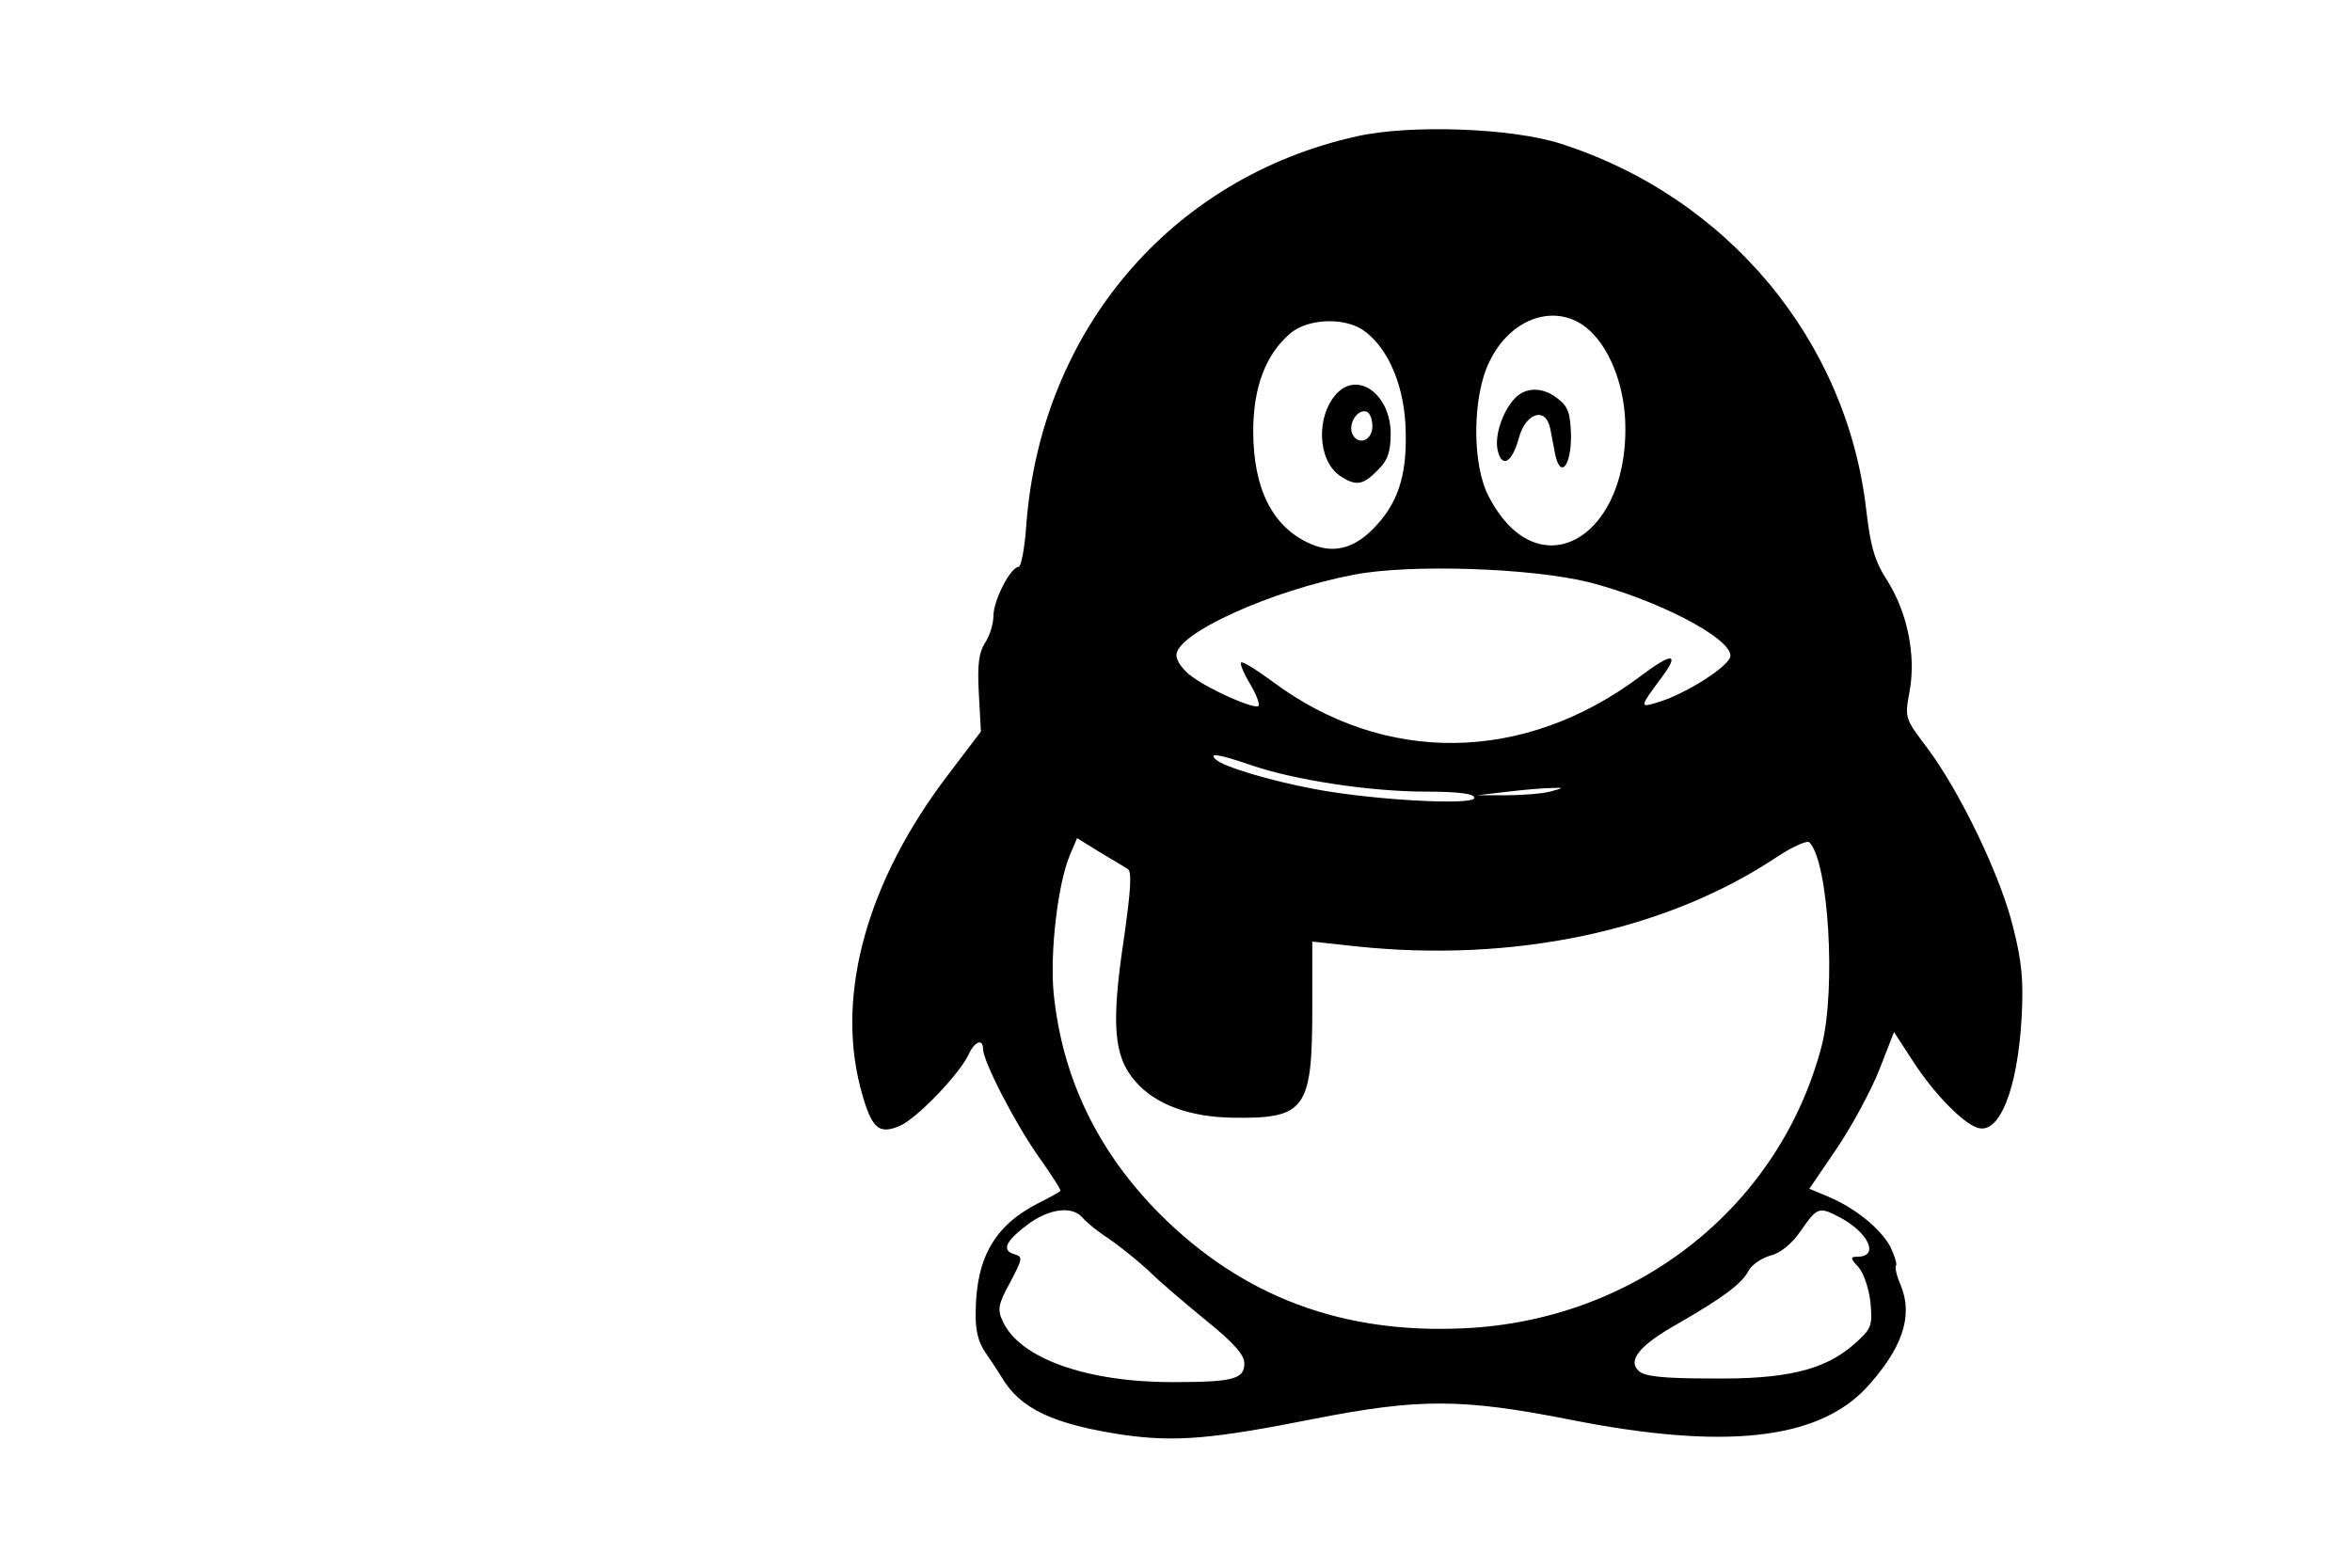
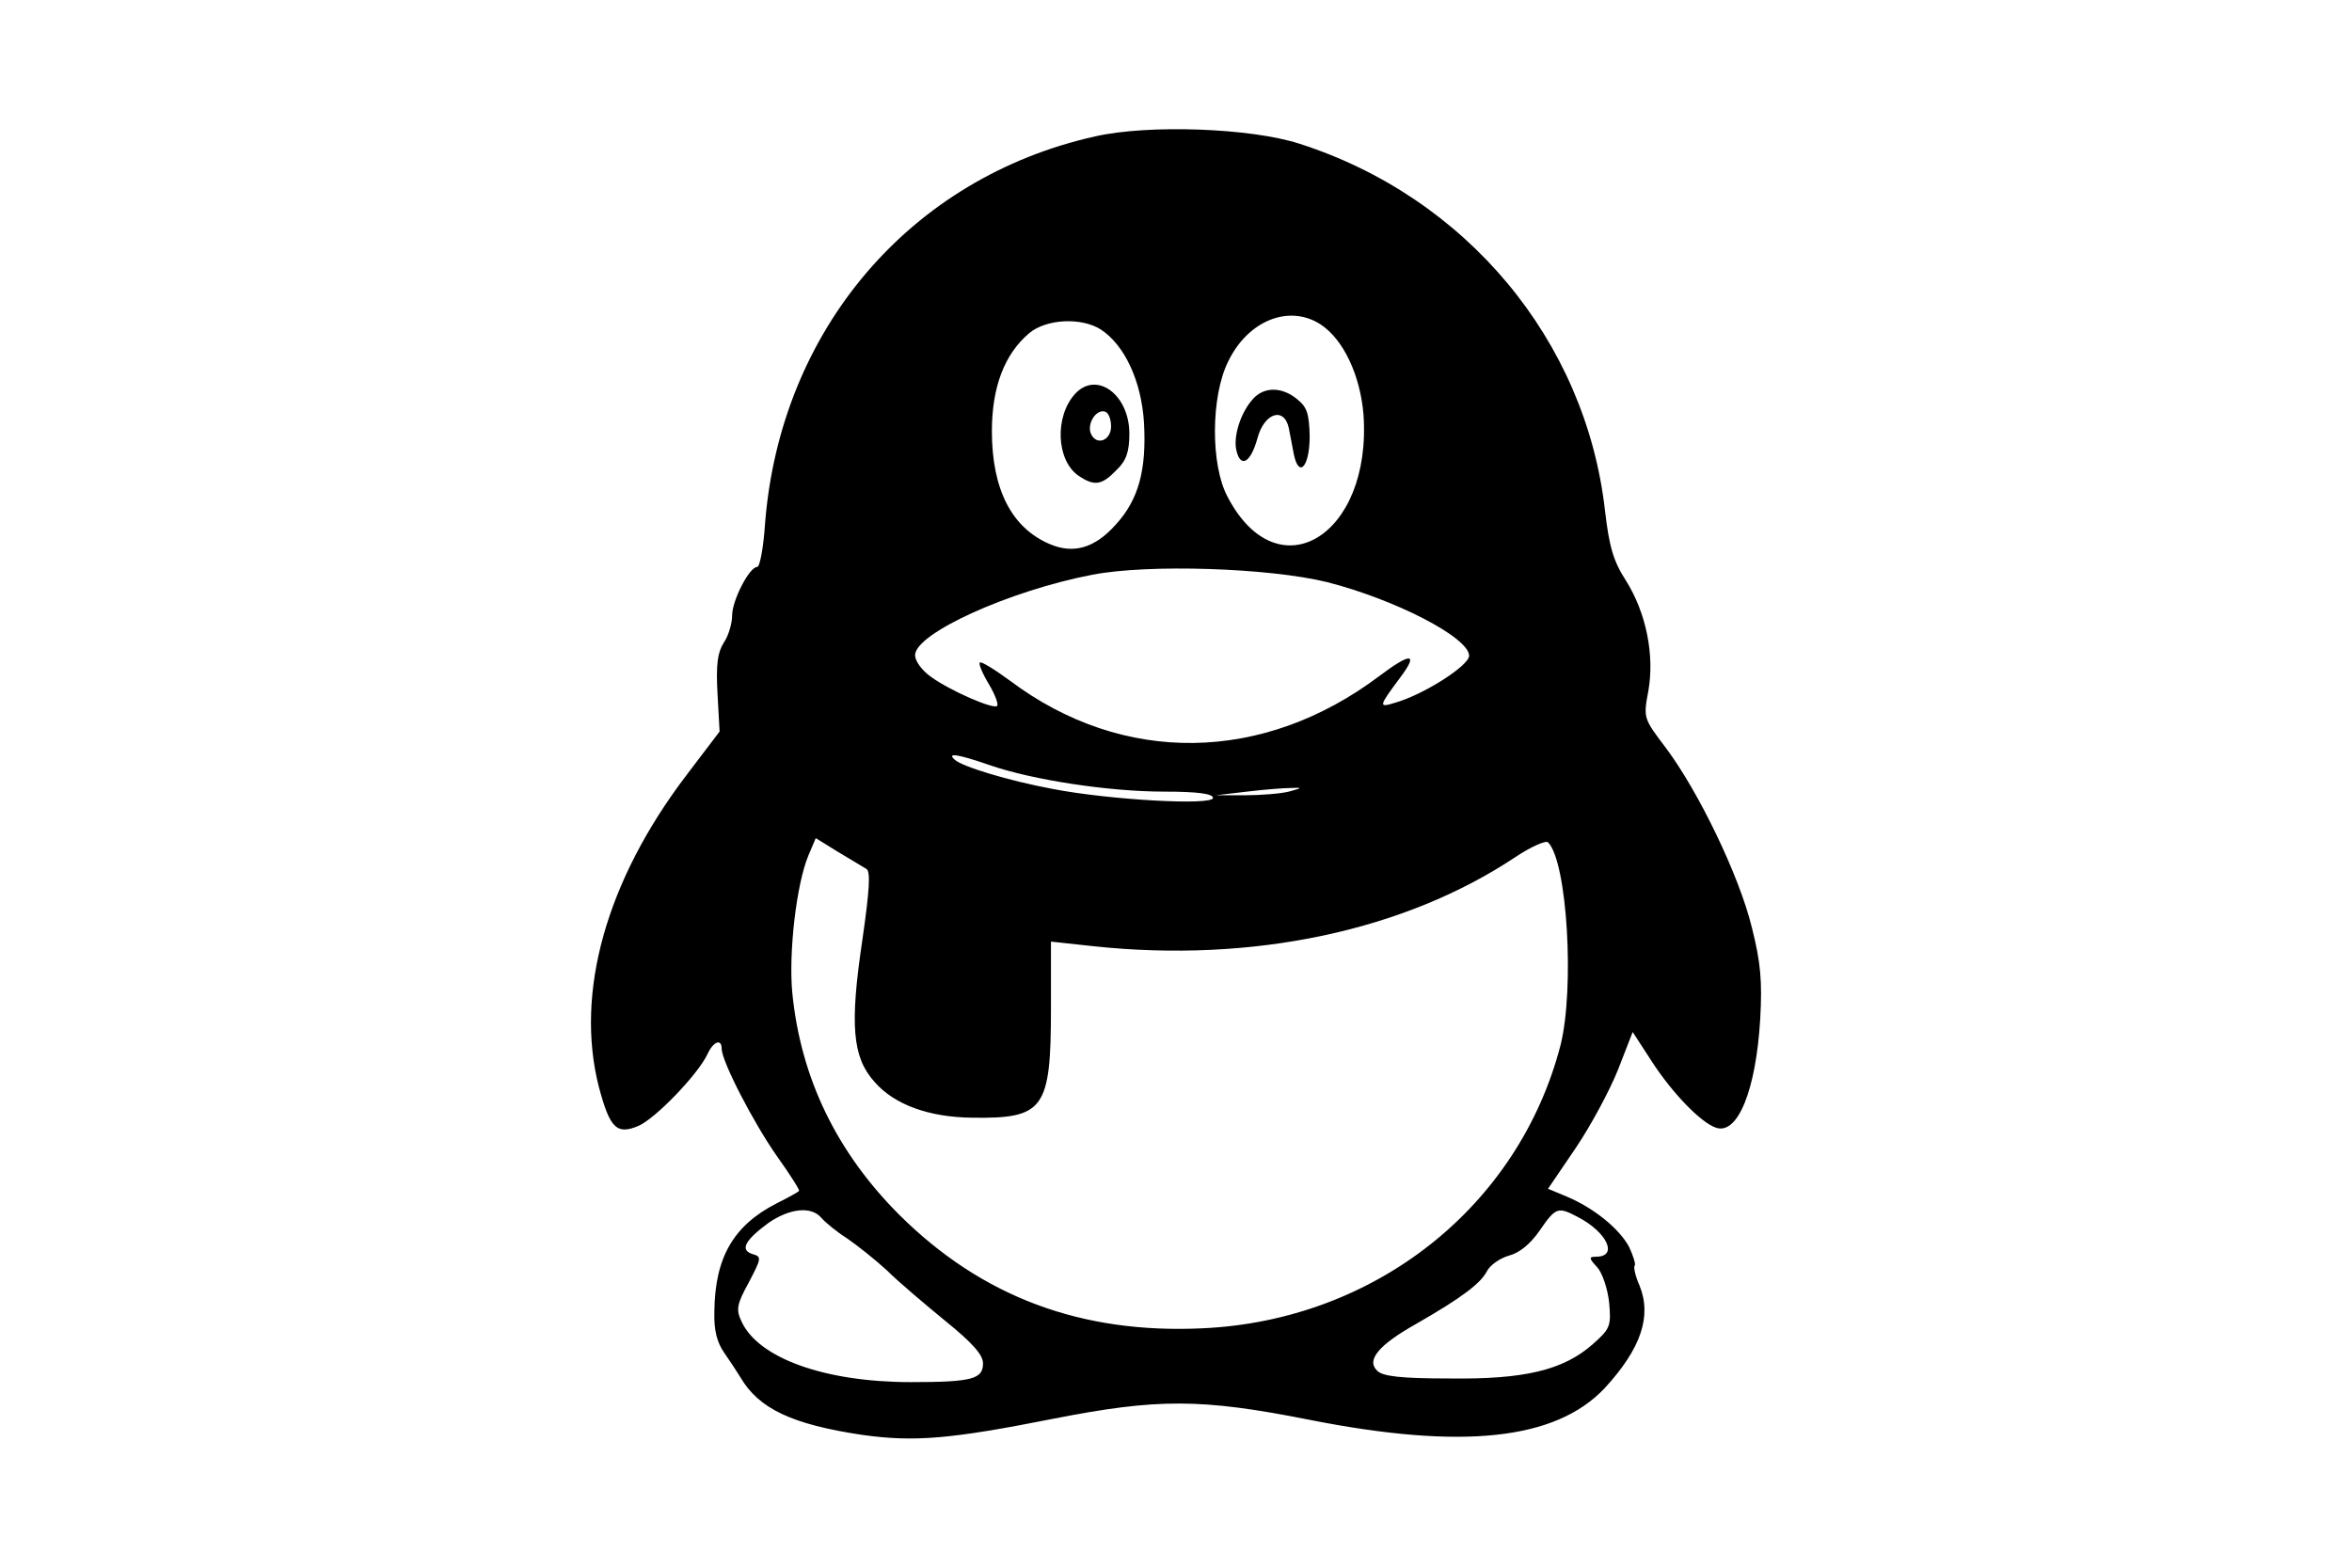
- <svg xmlns="http://www.w3.org/2000/svg" width="300" height="200" viewBox="0, 0, 200, 300">
+ <svg xmlns="http://www.w3.org/2000/svg" width="300" height="200" viewBox="0, 0, 300, 300">
  <path d="M134.576 26.089c-35.5 7.9-60.3 37.1-63.2 74.1-.3 4.6-1 8.3-1.5 8.3-1.5 0-4.8 6.4-4.8 9.3 0 1.5-.7 3.9-1.6 5.2-1.2 1.9-1.5 4.2-1.2 9.7l.4 7.3-6.3 8.3c-15.4 20.2-21.4 41.7-16.8 59.7 2.1 7.9 3.4 9.2 7.5 7.5 3.2-1.3 11.5-9.9 13.3-13.8 1.1-2.4 2.7-3 2.7-1 0 2.4 6.1 14.2 10.6 20.6 2.5 3.5 4.4 6.5 4.2 6.6-.1.2-2.1 1.3-4.3 2.4-8.2 4.2-11.8 10.3-11.9 20.7-.1 3.6.5 5.9 1.9 7.9 1.1 1.6 2.5 3.7 3.1 4.7 3.5 6 9.9 9 23.3 11 10 1.4 16.9.8 36.6-3.1 19.9-3.9 28.2-3.9 48.9.2 29.3 5.8 47.1 3.9 56.5-6 7-7.6 9.1-13.8 6.7-19.7-.8-1.8-1.2-3.6-.9-3.8.2-.3-.3-1.9-1.1-3.6-1.9-3.5-6.7-7.4-11.9-9.6l-3.6-1.5 5.3-7.8c2.9-4.3 6.5-11 8.1-15l2.8-7.2 3.7 5.7c3.9 6 9.3 11.6 12.2 12.6 4.2 1.5 7.7-7.2 8.5-20.8.4-7.2.1-10.8-1.6-17.5-2.4-9.9-10.2-26-16.4-34.3-4.3-5.7-4.4-5.7-3.4-11 1.2-6.8-.4-14.9-4.3-21.1-2.4-3.7-3.2-6.5-4-13.4-3.7-32.6-26.6-60-58.5-70.2-9.3-3-28.8-3.7-39-1.4zm43.1 36c4.4 2.9 7.6 9.8 8.2 17.3 1.6 23.2-16.4 34.1-26 15.7-3.3-6.1-3.2-19.3.1-25.9 3.8-7.9 11.7-11 17.7-7.1zm-42 1c4.5 3 7.7 9.8 8.2 17.8.5 9-1 14.7-5.4 19.5-4 4.5-8.1 5.7-12.7 3.7-7.2-3.1-11-10.4-11-21.6 0-8.4 2.4-14.7 7.1-18.7 3.3-2.8 10.1-3.1 13.8-.7zm43.2 48.3c13 3.3 27.2 10.6 27.2 14.1 0 1.9-8.8 7.5-14.2 9-3.2 1-3.1.7 1-4.8 3.6-4.8 2.1-4.9-4-.3-22.2 16.7-49 17.1-70.6.9-3-2.2-5.6-3.8-5.8-3.5-.3.2.5 2.1 1.7 4.1 1.2 2 1.9 3.9 1.6 4.2-.7.7-9-2.9-12.7-5.6-1.7-1.2-3-3-3-4.1 0-4.2 18.2-12.4 33.9-15.4 10.8-2.1 33.9-1.3 44.9 1.4zm-64.6 35c8.3 2.9 23 5.1 33.5 5.1 6.3 0 9.3.4 9.3 1.2 0 1.5-19.7.4-30.6-1.7-8.6-1.6-17.4-4.3-18.8-5.6-1.6-1.4.5-1.1 6.6 1zm57.3 5.1c-1.6.4-5.5.7-8.5.7h-5.5l6-.7c3.3-.4 7.1-.7 8.5-.7 2.2-.1 2.1 0-.5.7zm-80.8 14.8c.8.5.6 4-.8 13.7-2.4 16.1-1.9 22.3 2.3 27 3.8 4.4 10.4 6.8 18.7 6.9 13.8.2 15.1-1.6 15.1-21v-12.7l8.3.9c30.2 3.2 59.3-2.9 80.6-17.1 3-2 5.8-3.2 6.2-2.8 3.7 3.7 5.1 28 2.4 38.8-8 30.9-35.5 52.7-68.5 54.2-23.2 1.1-42.2-6-58-21.7-12-12-18.9-26.2-20.5-42.6-.7-7.7.8-20.7 3.1-26.2l1.4-3.3 4.2 2.6c2.4 1.4 4.8 2.9 5.5 3.3zm-8.6 66.8c.8.9 3 2.7 4.9 3.9 1.9 1.3 5.3 4 7.6 6.1 2.2 2.2 7.3 6.5 11.2 9.7 5.2 4.2 7.2 6.5 7.2 8.1 0 3-2 3.6-13.8 3.6-16.5 0-29.2-4.6-32.4-11.6-1.1-2.3-.9-3.3 1.4-7.5 2.4-4.6 2.5-4.9.7-5.4-2.5-.8-1.4-2.7 3.1-6 4.1-2.8 8.2-3.2 10.1-.9zm144.7-.2c5.6 2.9 7.8 7.6 3.5 7.6-1.4 0-1.4.3.2 2 1 1.1 2 4.1 2.3 6.8.4 4.5.2 5-3.2 8-5.6 4.9-13 6.7-27.4 6.5-9.2 0-12.8-.4-13.8-1.5-2.1-2 .3-4.9 7.4-8.9 8.9-5.1 12.4-7.8 13.6-10.1.6-1.2 2.5-2.5 4.2-3 2-.5 4.1-2.2 5.9-4.8 3.1-4.5 3.5-4.6 7.3-2.6zm-62.1-156.6c-2.4 2.6-3.9 7.3-3.2 10 .8 3.3 2.7 2.3 4-2.4 1.3-4.9 5.1-6.1 6-2l1 5.2c1 4.5 3 2.1 3-3.6-.1-4.3-.5-5.6-2.4-7.1-2.9-2.4-6.3-2.4-8.4-.1zm-34.1-.9c-3.9 4.3-3.6 12.6.6 15.6 3.1 2.1 4.5 1.9 7.3-1 1.9-1.8 2.5-3.5 2.5-7 0-7.5-6.3-12.1-10.4-7.6zm6.9 6.2c0 2.8-2.9 3.8-3.9 1.3-.7-1.9 1.1-4.7 2.8-4.1.6.2 1.1 1.4 1.1 2.8z" />
</svg>
